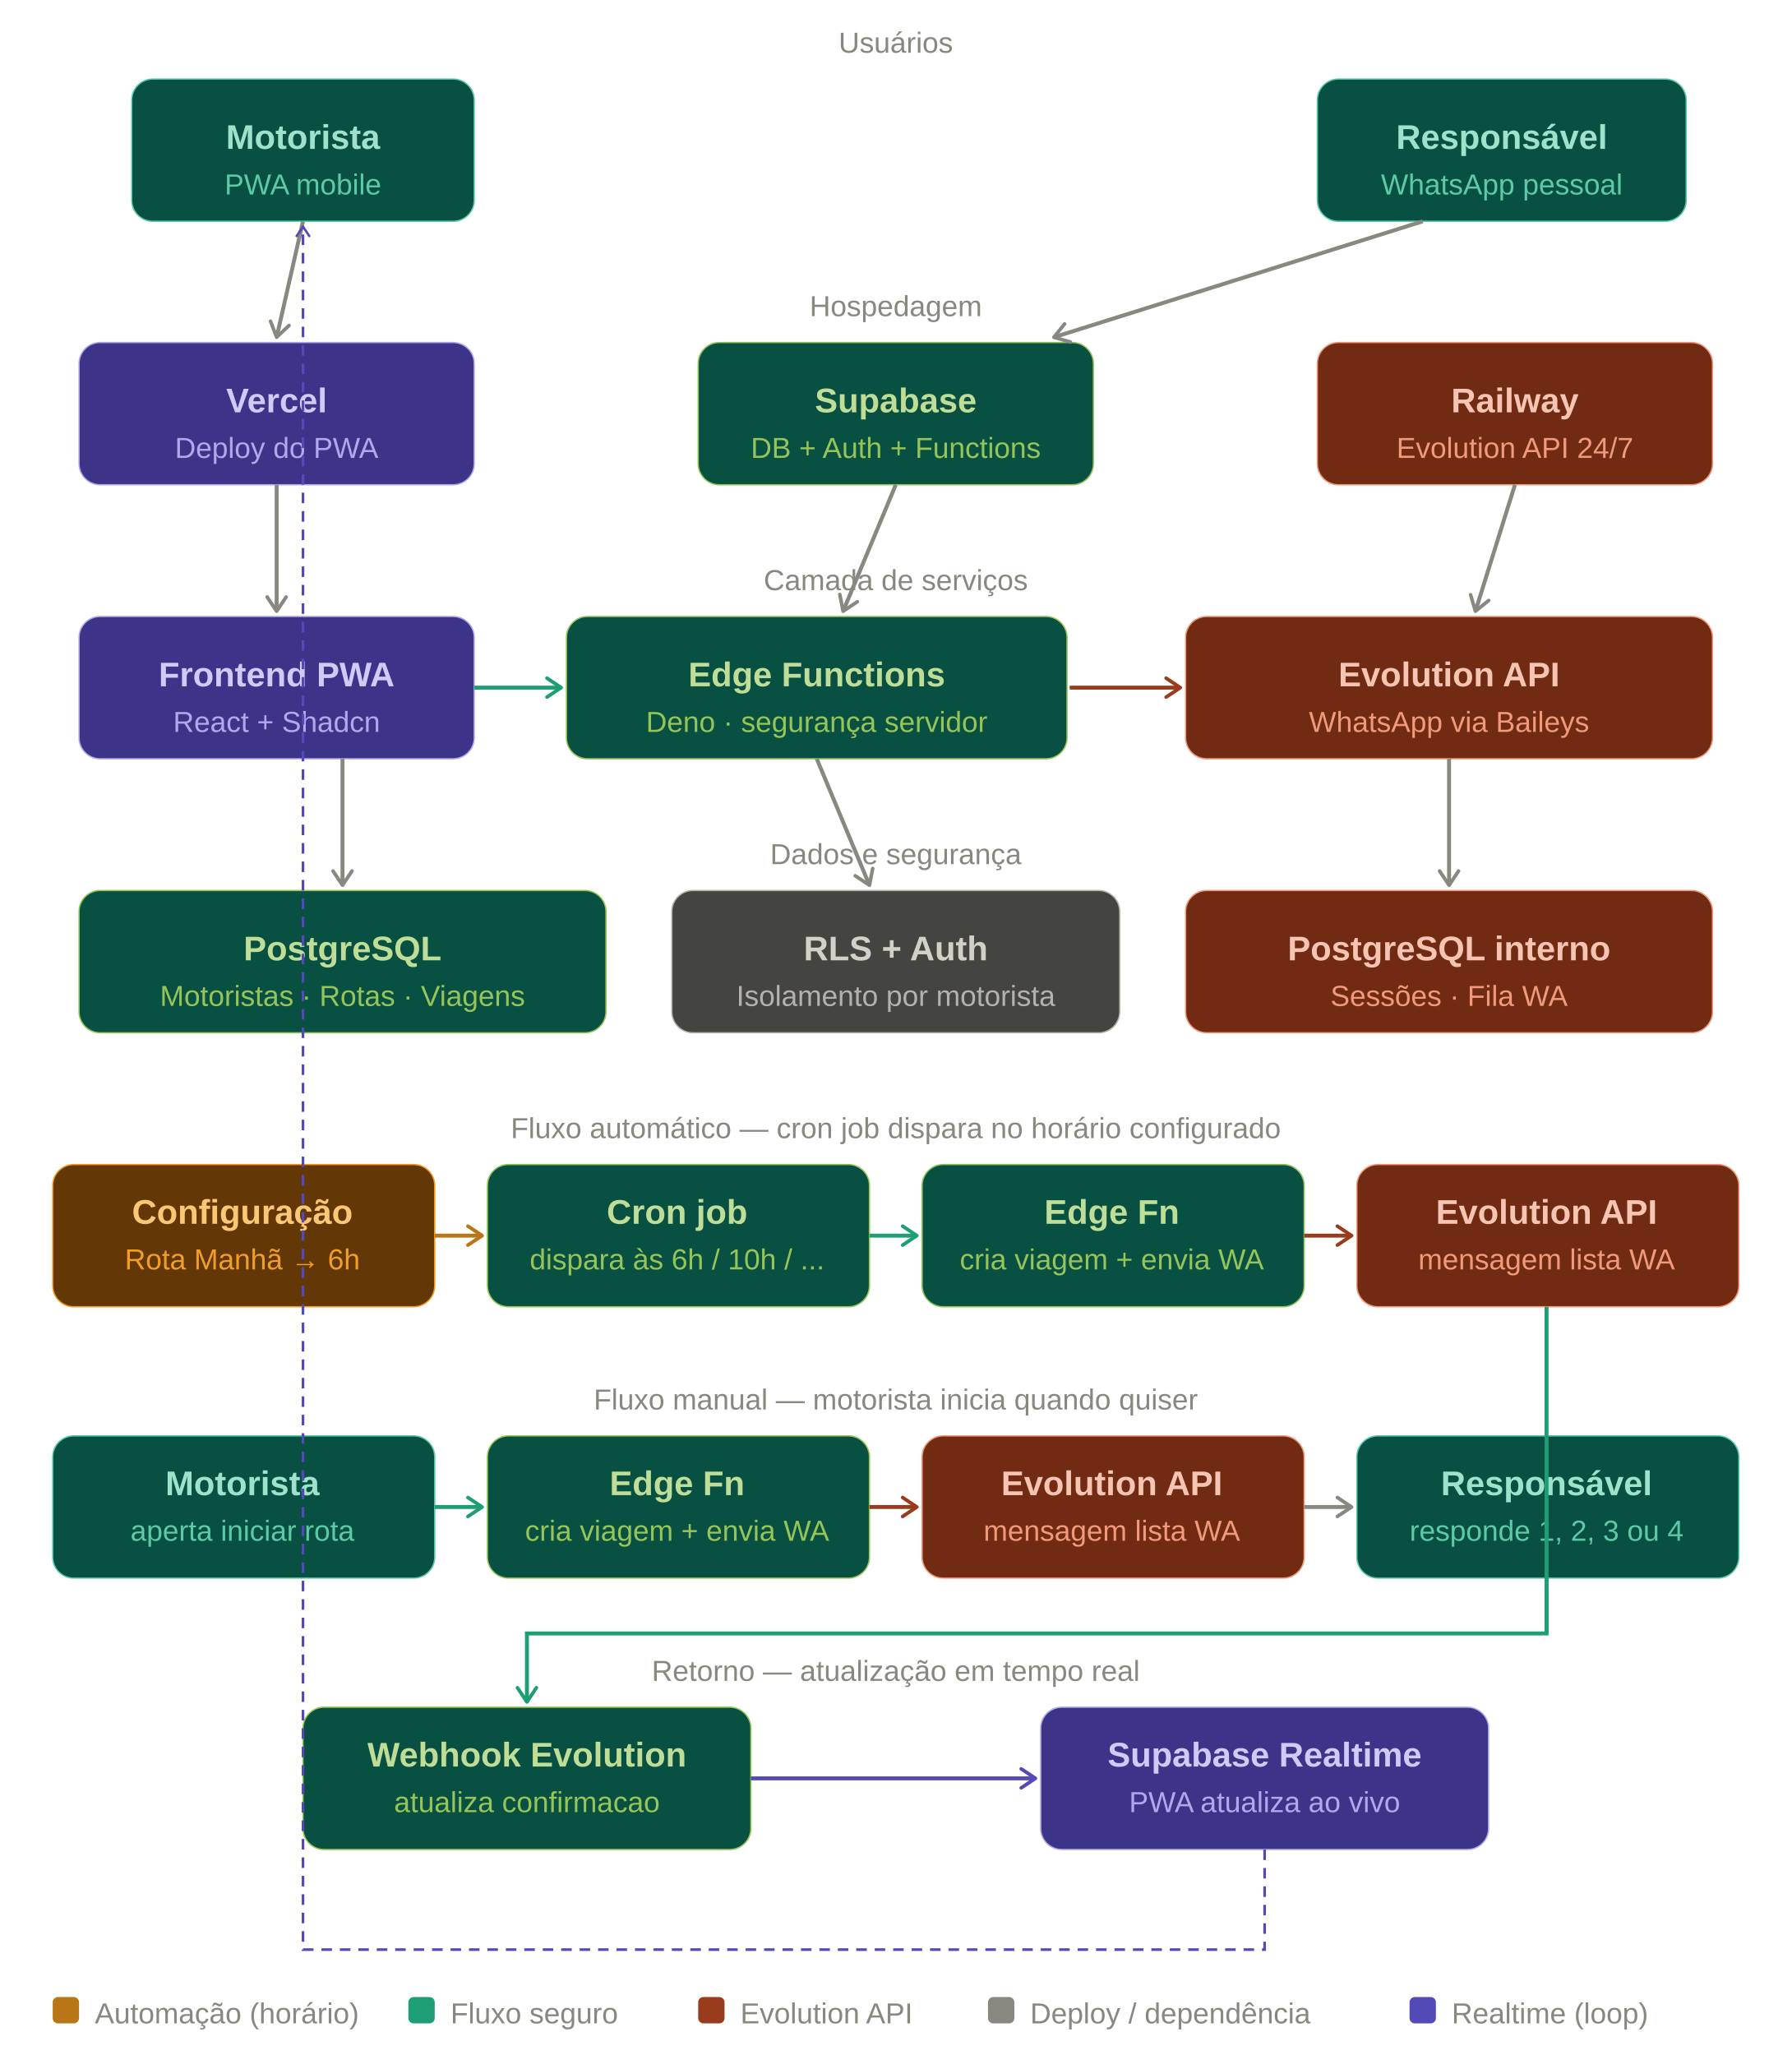
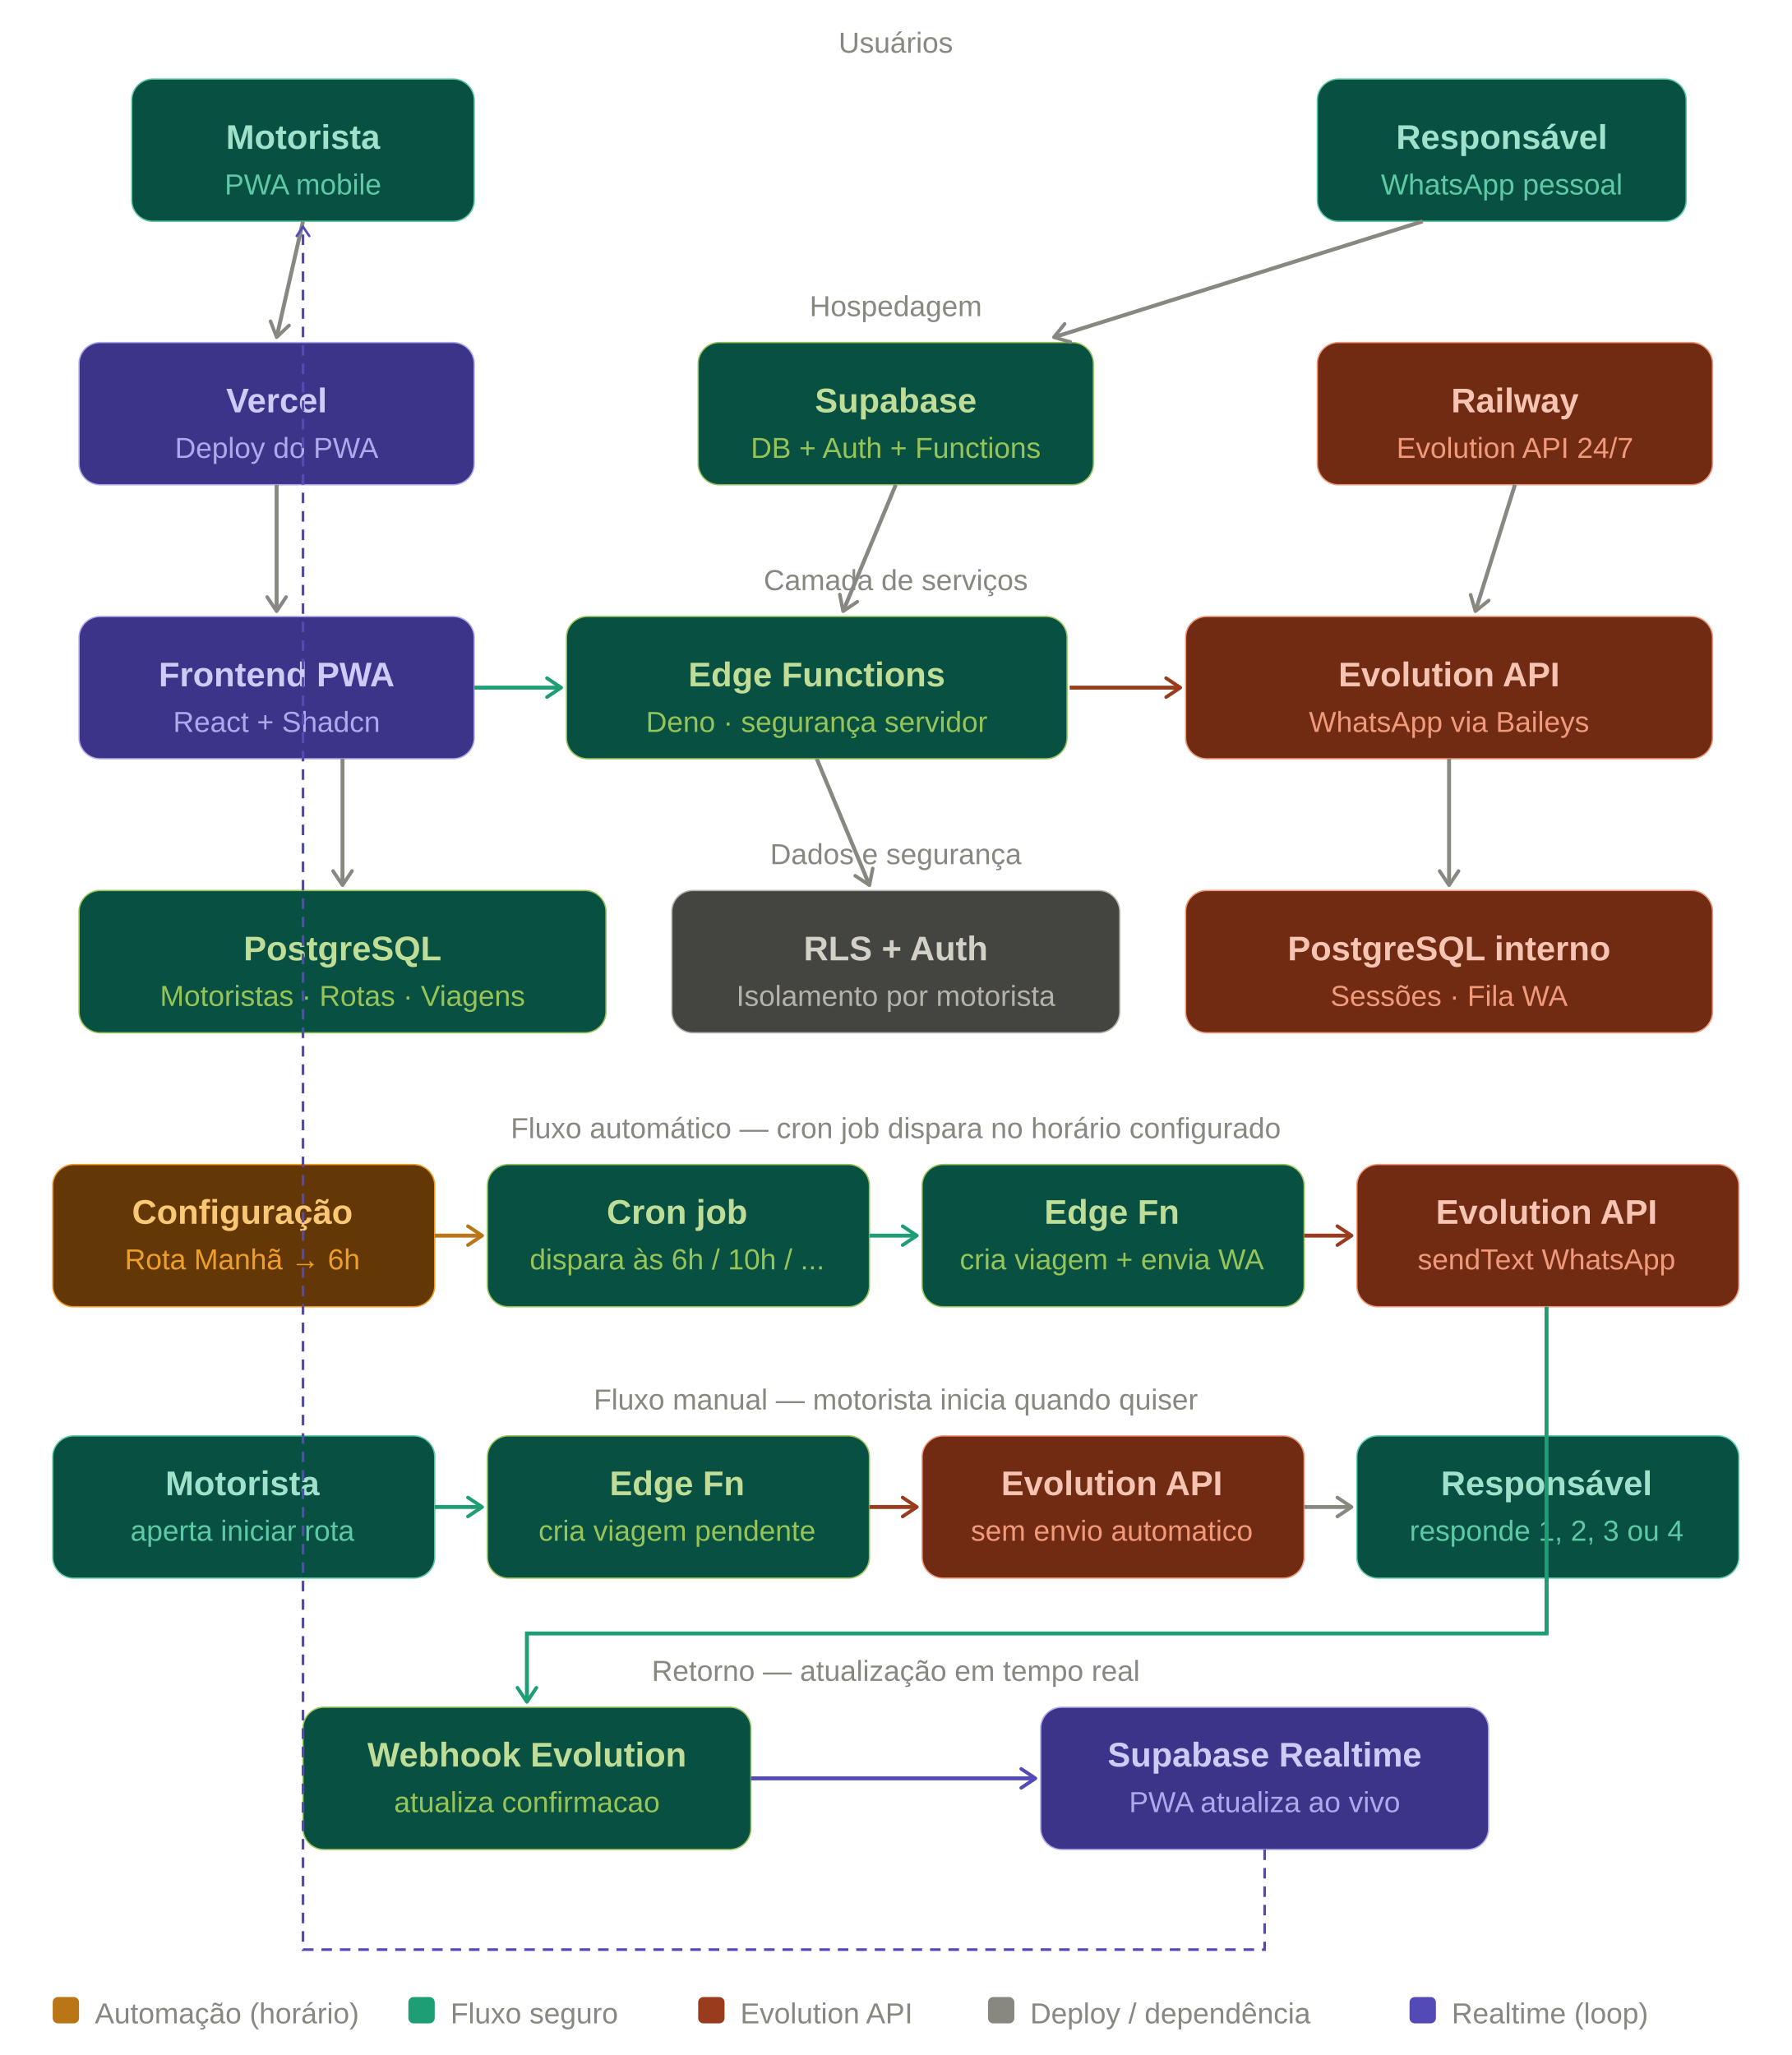
<svg xmlns="http://www.w3.org/2000/svg" width="100%" viewBox="0 0 680 780" role="img">
  <defs>
    <marker id="arrow" viewBox="0 0 10 10" refX="8" refY="5" markerWidth="6" markerHeight="6" orient="auto-start-reverse">
      <path d="M2 1L8 5L2 9" fill="none" stroke="context-stroke" stroke-width="1.5" stroke-linecap="round" stroke-linejoin="round" />
    </marker>
    <style>
      text { font-family: Arial, sans-serif; }
      .sec  { font-size: 11px; fill: #888780; }
      .ttl  { font-size: 13px; font-weight: 600; }
      .sub  { font-size: 11px; }
      .teal-box    { fill: #085041; stroke: #5DCAA5; stroke-width: 0.5; }
      .teal-ttl    { fill: #9FE1CB; }
      .teal-sub    { fill: #5DCAA5; }
      .purple-box  { fill: #3C3489; stroke: #AFA9EC; stroke-width: 0.5; }
      .purple-ttl  { fill: #CECBF6; }
      .purple-sub  { fill: #AFA9EC; }
      .green-box   { fill: #085041; stroke: #97C459; stroke-width: 0.5; }
      .green-ttl   { fill: #C0DD97; }
      .green-sub   { fill: #97C459; }
      .coral-box   { fill: #712B13; stroke: #F0997B; stroke-width: 0.5; }
      .coral-ttl   { fill: #F5C4B3; }
      .coral-sub   { fill: #F0997B; }
      .gray-box    { fill: #444441; stroke: #B4B2A9; stroke-width: 0.5; }
      .gray-ttl    { fill: #D3D1C7; }
      .gray-sub    { fill: #B4B2A9; }
      .amber-box   { fill: #633806; stroke: #EF9F27; stroke-width: 0.5; }
      .amber-ttl   { fill: #FAC775; }
      .amber-sub   { fill: #EF9F27; }
      .arr { fill: none; stroke-width: 1.5; }
    </style>
  </defs>
  <text x="340" y="20" text-anchor="middle" class="sec">Usuários</text>
  <rect x="50" y="30" width="130" height="54" rx="8" class="teal-box" />
  <text x="115" y="52" text-anchor="middle" dominant-baseline="central" class="ttl teal-ttl">Motorista</text>
  <text x="115" y="70" text-anchor="middle" dominant-baseline="central" class="sub teal-sub">PWA mobile</text>
  <rect x="500" y="30" width="140" height="54" rx="8" class="teal-box" />
  <text x="570" y="52" text-anchor="middle" dominant-baseline="central" class="ttl teal-ttl">Responsável</text>
  <text x="570" y="70" text-anchor="middle" dominant-baseline="central" class="sub teal-sub">WhatsApp pessoal</text>
  <text x="340" y="120" text-anchor="middle" class="sec">Hospedagem</text>
  <rect x="30" y="130" width="150" height="54" rx="8" class="purple-box" />
  <text x="105" y="152" text-anchor="middle" dominant-baseline="central" class="ttl purple-ttl">Vercel</text>
  <text x="105" y="170" text-anchor="middle" dominant-baseline="central" class="sub purple-sub">Deploy do PWA</text>
  <rect x="265" y="130" width="150" height="54" rx="8" class="green-box" />
  <text x="340" y="152" text-anchor="middle" dominant-baseline="central" class="ttl green-ttl">Supabase</text>
  <text x="340" y="170" text-anchor="middle" dominant-baseline="central" class="sub green-sub">DB + Auth + Functions</text>
  <rect x="500" y="130" width="150" height="54" rx="8" class="coral-box" />
  <text x="575" y="152" text-anchor="middle" dominant-baseline="central" class="ttl coral-ttl">Railway</text>
  <text x="575" y="170" text-anchor="middle" dominant-baseline="central" class="sub coral-sub">Evolution API 24/7</text>
  <text x="340" y="224" text-anchor="middle" class="sec">Camada de serviços</text>
  <rect x="30" y="234" width="150" height="54" rx="8" class="purple-box" />
  <text x="105" y="256" text-anchor="middle" dominant-baseline="central" class="ttl purple-ttl">Frontend PWA</text>
  <text x="105" y="274" text-anchor="middle" dominant-baseline="central" class="sub purple-sub">React + Shadcn</text>
  <rect x="215" y="234" width="190" height="54" rx="8" class="green-box" />
  <text x="310" y="256" text-anchor="middle" dominant-baseline="central" class="ttl green-ttl">Edge Functions</text>
  <text x="310" y="274" text-anchor="middle" dominant-baseline="central" class="sub green-sub">Deno · segurança servidor</text>
  <rect x="450" y="234" width="200" height="54" rx="8" class="coral-box" />
  <text x="550" y="256" text-anchor="middle" dominant-baseline="central" class="ttl coral-ttl">Evolution API</text>
  <text x="550" y="274" text-anchor="middle" dominant-baseline="central" class="sub coral-sub">WhatsApp via Baileys</text>
  <text x="340" y="328" text-anchor="middle" class="sec">Dados e segurança</text>
  <rect x="30" y="338" width="200" height="54" rx="8" class="green-box" />
  <text x="130" y="360" text-anchor="middle" dominant-baseline="central" class="ttl green-ttl">PostgreSQL</text>
  <text x="130" y="378" text-anchor="middle" dominant-baseline="central" class="sub green-sub">Motoristas · Rotas · Viagens</text>
  <rect x="255" y="338" width="170" height="54" rx="8" class="gray-box" />
  <text x="340" y="360" text-anchor="middle" dominant-baseline="central" class="ttl gray-ttl">RLS + Auth</text>
  <text x="340" y="378" text-anchor="middle" dominant-baseline="central" class="sub gray-sub">Isolamento por motorista</text>
  <rect x="450" y="338" width="200" height="54" rx="8" class="coral-box" />
  <text x="550" y="360" text-anchor="middle" dominant-baseline="central" class="ttl coral-ttl">PostgreSQL interno</text>
  <text x="550" y="378" text-anchor="middle" dominant-baseline="central" class="sub coral-sub">Sessões · Fila WA</text>
  <text x="340" y="432" text-anchor="middle" class="sec">Fluxo automático — cron job dispara no horário configurado</text>
  <rect x="20" y="442" width="145" height="54" rx="8" class="amber-box" />
  <text x="92" y="460" text-anchor="middle" dominant-baseline="central" class="ttl amber-ttl">Configuração</text>
  <text x="92" y="478" text-anchor="middle" dominant-baseline="central" class="sub amber-sub">Rota Manhã → 6h</text>
  <rect x="185" y="442" width="145" height="54" rx="8" class="green-box" />
  <text x="257" y="460" text-anchor="middle" dominant-baseline="central" class="ttl green-ttl">Cron job</text>
  <text x="257" y="478" text-anchor="middle" dominant-baseline="central" class="sub green-sub">dispara às 6h / 10h / ...</text>
  <rect x="350" y="442" width="145" height="54" rx="8" class="green-box" />
  <text x="422" y="460" text-anchor="middle" dominant-baseline="central" class="ttl green-ttl">Edge Fn</text>
  <text x="422" y="478" text-anchor="middle" dominant-baseline="central" class="sub green-sub">cria viagem + envia WA</text>
  <rect x="515" y="442" width="145" height="54" rx="8" class="coral-box" />
  <text x="587" y="460" text-anchor="middle" dominant-baseline="central" class="ttl coral-ttl">Evolution API</text>
-   <text x="587" y="478" text-anchor="middle" dominant-baseline="central" class="sub coral-sub">mensagem lista WA</text>
+   <text x="587" y="478" text-anchor="middle" dominant-baseline="central" class="sub coral-sub">sendText WhatsApp</text>
  <text x="340" y="535" text-anchor="middle" class="sec">Fluxo manual — motorista inicia quando quiser</text>
  <rect x="20" y="545" width="145" height="54" rx="8" class="teal-box" />
  <text x="92" y="563" text-anchor="middle" dominant-baseline="central" class="ttl teal-ttl">Motorista</text>
  <text x="92" y="581" text-anchor="middle" dominant-baseline="central" class="sub teal-sub">aperta iniciar rota</text>
  <rect x="185" y="545" width="145" height="54" rx="8" class="green-box" />
  <text x="257" y="563" text-anchor="middle" dominant-baseline="central" class="ttl green-ttl">Edge Fn</text>
-   <text x="257" y="581" text-anchor="middle" dominant-baseline="central" class="sub green-sub">cria viagem + envia WA</text>
+   <text x="257" y="581" text-anchor="middle" dominant-baseline="central" class="sub green-sub">cria viagem pendente</text>
  <rect x="350" y="545" width="145" height="54" rx="8" class="coral-box" />
  <text x="422" y="563" text-anchor="middle" dominant-baseline="central" class="ttl coral-ttl">Evolution API</text>
-   <text x="422" y="581" text-anchor="middle" dominant-baseline="central" class="sub coral-sub">mensagem lista WA</text>
+   <text x="422" y="581" text-anchor="middle" dominant-baseline="central" class="sub coral-sub">sem envio automatico</text>
  <rect x="515" y="545" width="145" height="54" rx="8" class="teal-box" />
  <text x="587" y="563" text-anchor="middle" dominant-baseline="central" class="ttl teal-ttl">Responsável</text>
  <text x="587" y="581" text-anchor="middle" dominant-baseline="central" class="sub teal-sub">responde 1, 2, 3 ou 4</text>
  <text x="340" y="638" text-anchor="middle" class="sec">Retorno — atualização em tempo real</text>
  <rect x="115" y="648" width="170" height="54" rx="8" class="green-box" />
  <text x="200" y="666" text-anchor="middle" dominant-baseline="central" class="ttl green-ttl">Webhook Evolution</text>
  <text x="200" y="684" text-anchor="middle" dominant-baseline="central" class="sub green-sub">atualiza confirmacao</text>
  <rect x="395" y="648" width="170" height="54" rx="8" class="purple-box" />
  <text x="480" y="666" text-anchor="middle" dominant-baseline="central" class="ttl purple-ttl">Supabase Realtime</text>
  <text x="480" y="684" text-anchor="middle" dominant-baseline="central" class="sub purple-sub">PWA atualiza ao vivo</text>
  <line x1="115" y1="84" x2="105" y2="128" class="arr" stroke="#888780" marker-end="url(#arrow)" />
  <line x1="540" y1="84" x2="400" y2="128" class="arr" stroke="#888780" marker-end="url(#arrow)" />
  <line x1="105" y1="184" x2="105" y2="232" class="arr" stroke="#888780" marker-end="url(#arrow)" />
  <line x1="340" y1="184" x2="320" y2="232" class="arr" stroke="#888780" marker-end="url(#arrow)" />
  <line x1="575" y1="184" x2="560" y2="232" class="arr" stroke="#888780" marker-end="url(#arrow)" />
  <line x1="180" y1="261" x2="213" y2="261" class="arr" stroke="#1D9E75" marker-end="url(#arrow)" />
  <line x1="406" y1="261" x2="448" y2="261" class="arr" stroke="#993C1D" marker-end="url(#arrow)" />
  <line x1="130" y1="288" x2="130" y2="336" class="arr" stroke="#888780" marker-end="url(#arrow)" />
  <line x1="310" y1="288" x2="330" y2="336" class="arr" stroke="#888780" marker-end="url(#arrow)" />
  <line x1="550" y1="288" x2="550" y2="336" class="arr" stroke="#888780" marker-end="url(#arrow)" />
  <line x1="165" y1="469" x2="183" y2="469" class="arr" stroke="#BA7517" marker-end="url(#arrow)" />
  <line x1="330" y1="469" x2="348" y2="469" class="arr" stroke="#1D9E75" marker-end="url(#arrow)" />
  <line x1="495" y1="469" x2="513" y2="469" class="arr" stroke="#993C1D" marker-end="url(#arrow)" />
  <line x1="165" y1="572" x2="183" y2="572" class="arr" stroke="#1D9E75" marker-end="url(#arrow)" />
  <line x1="330" y1="572" x2="348" y2="572" class="arr" stroke="#993C1D" marker-end="url(#arrow)" />
  <line x1="495" y1="572" x2="513" y2="572" class="arr" stroke="#888780" marker-end="url(#arrow)" />
  <path d="M587 496 L587 620 L200 620 L200 646" fill="none" stroke="#1D9E75" stroke-width="1.5" marker-end="url(#arrow)" />
  <path d="M587 599 L587 620" fill="none" stroke="#1D9E75" stroke-width="1.5" />
  <line x1="285" y1="675" x2="393" y2="675" class="arr" stroke="#534AB7" marker-end="url(#arrow)" />
  <path d="M480 702 L480 740 L115 740 L115 86" fill="none" stroke="#534AB7" stroke-width="1" stroke-dasharray="4 3" marker-end="url(#arrow)" />
  <rect x="20" y="758" width="10" height="10" rx="2" fill="#BA7517" />
  <text x="36" y="768" class="sec">Automação (horário)</text>
  <rect x="155" y="758" width="10" height="10" rx="2" fill="#1D9E75" />
  <text x="171" y="768" class="sec">Fluxo seguro</text>
  <rect x="265" y="758" width="10" height="10" rx="2" fill="#993C1D" />
  <text x="281" y="768" class="sec">Evolution API</text>
  <rect x="375" y="758" width="10" height="10" rx="2" fill="#888780" />
  <text x="391" y="768" class="sec">Deploy / dependência</text>
  <rect x="535" y="758" width="10" height="10" rx="2" fill="#534AB7" />
  <text x="551" y="768" class="sec">Realtime (loop)</text>
</svg>
